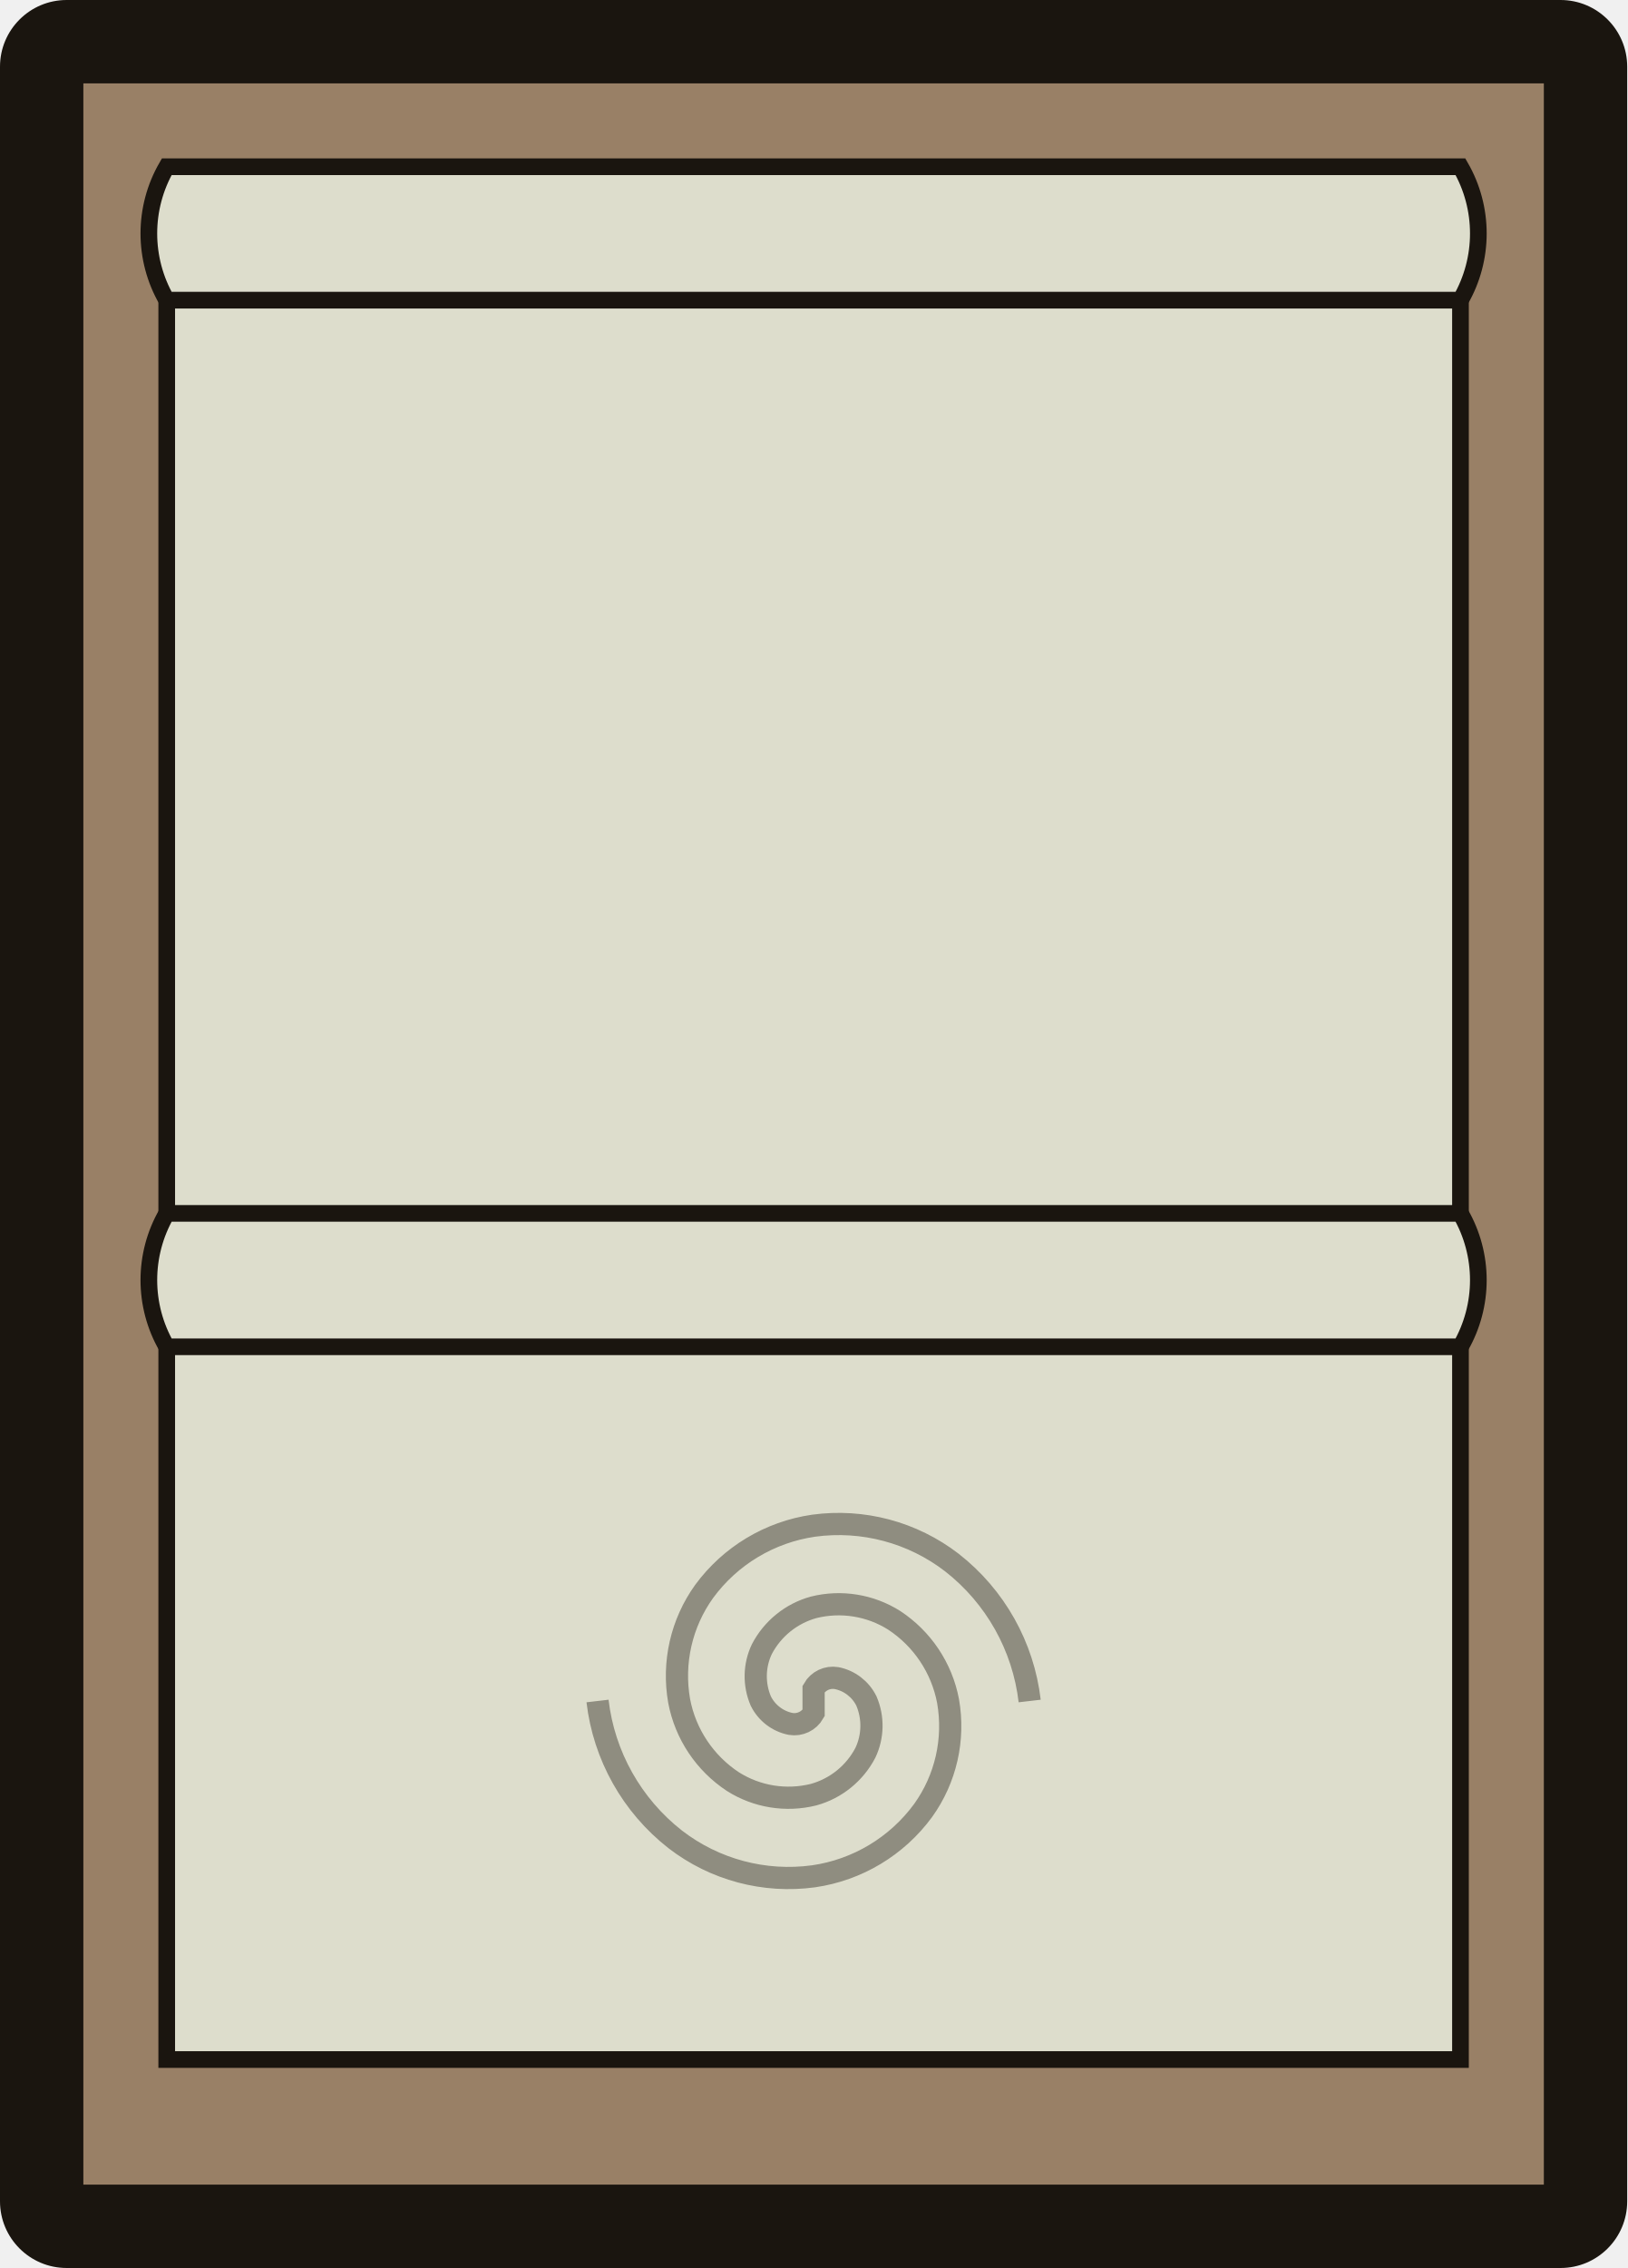
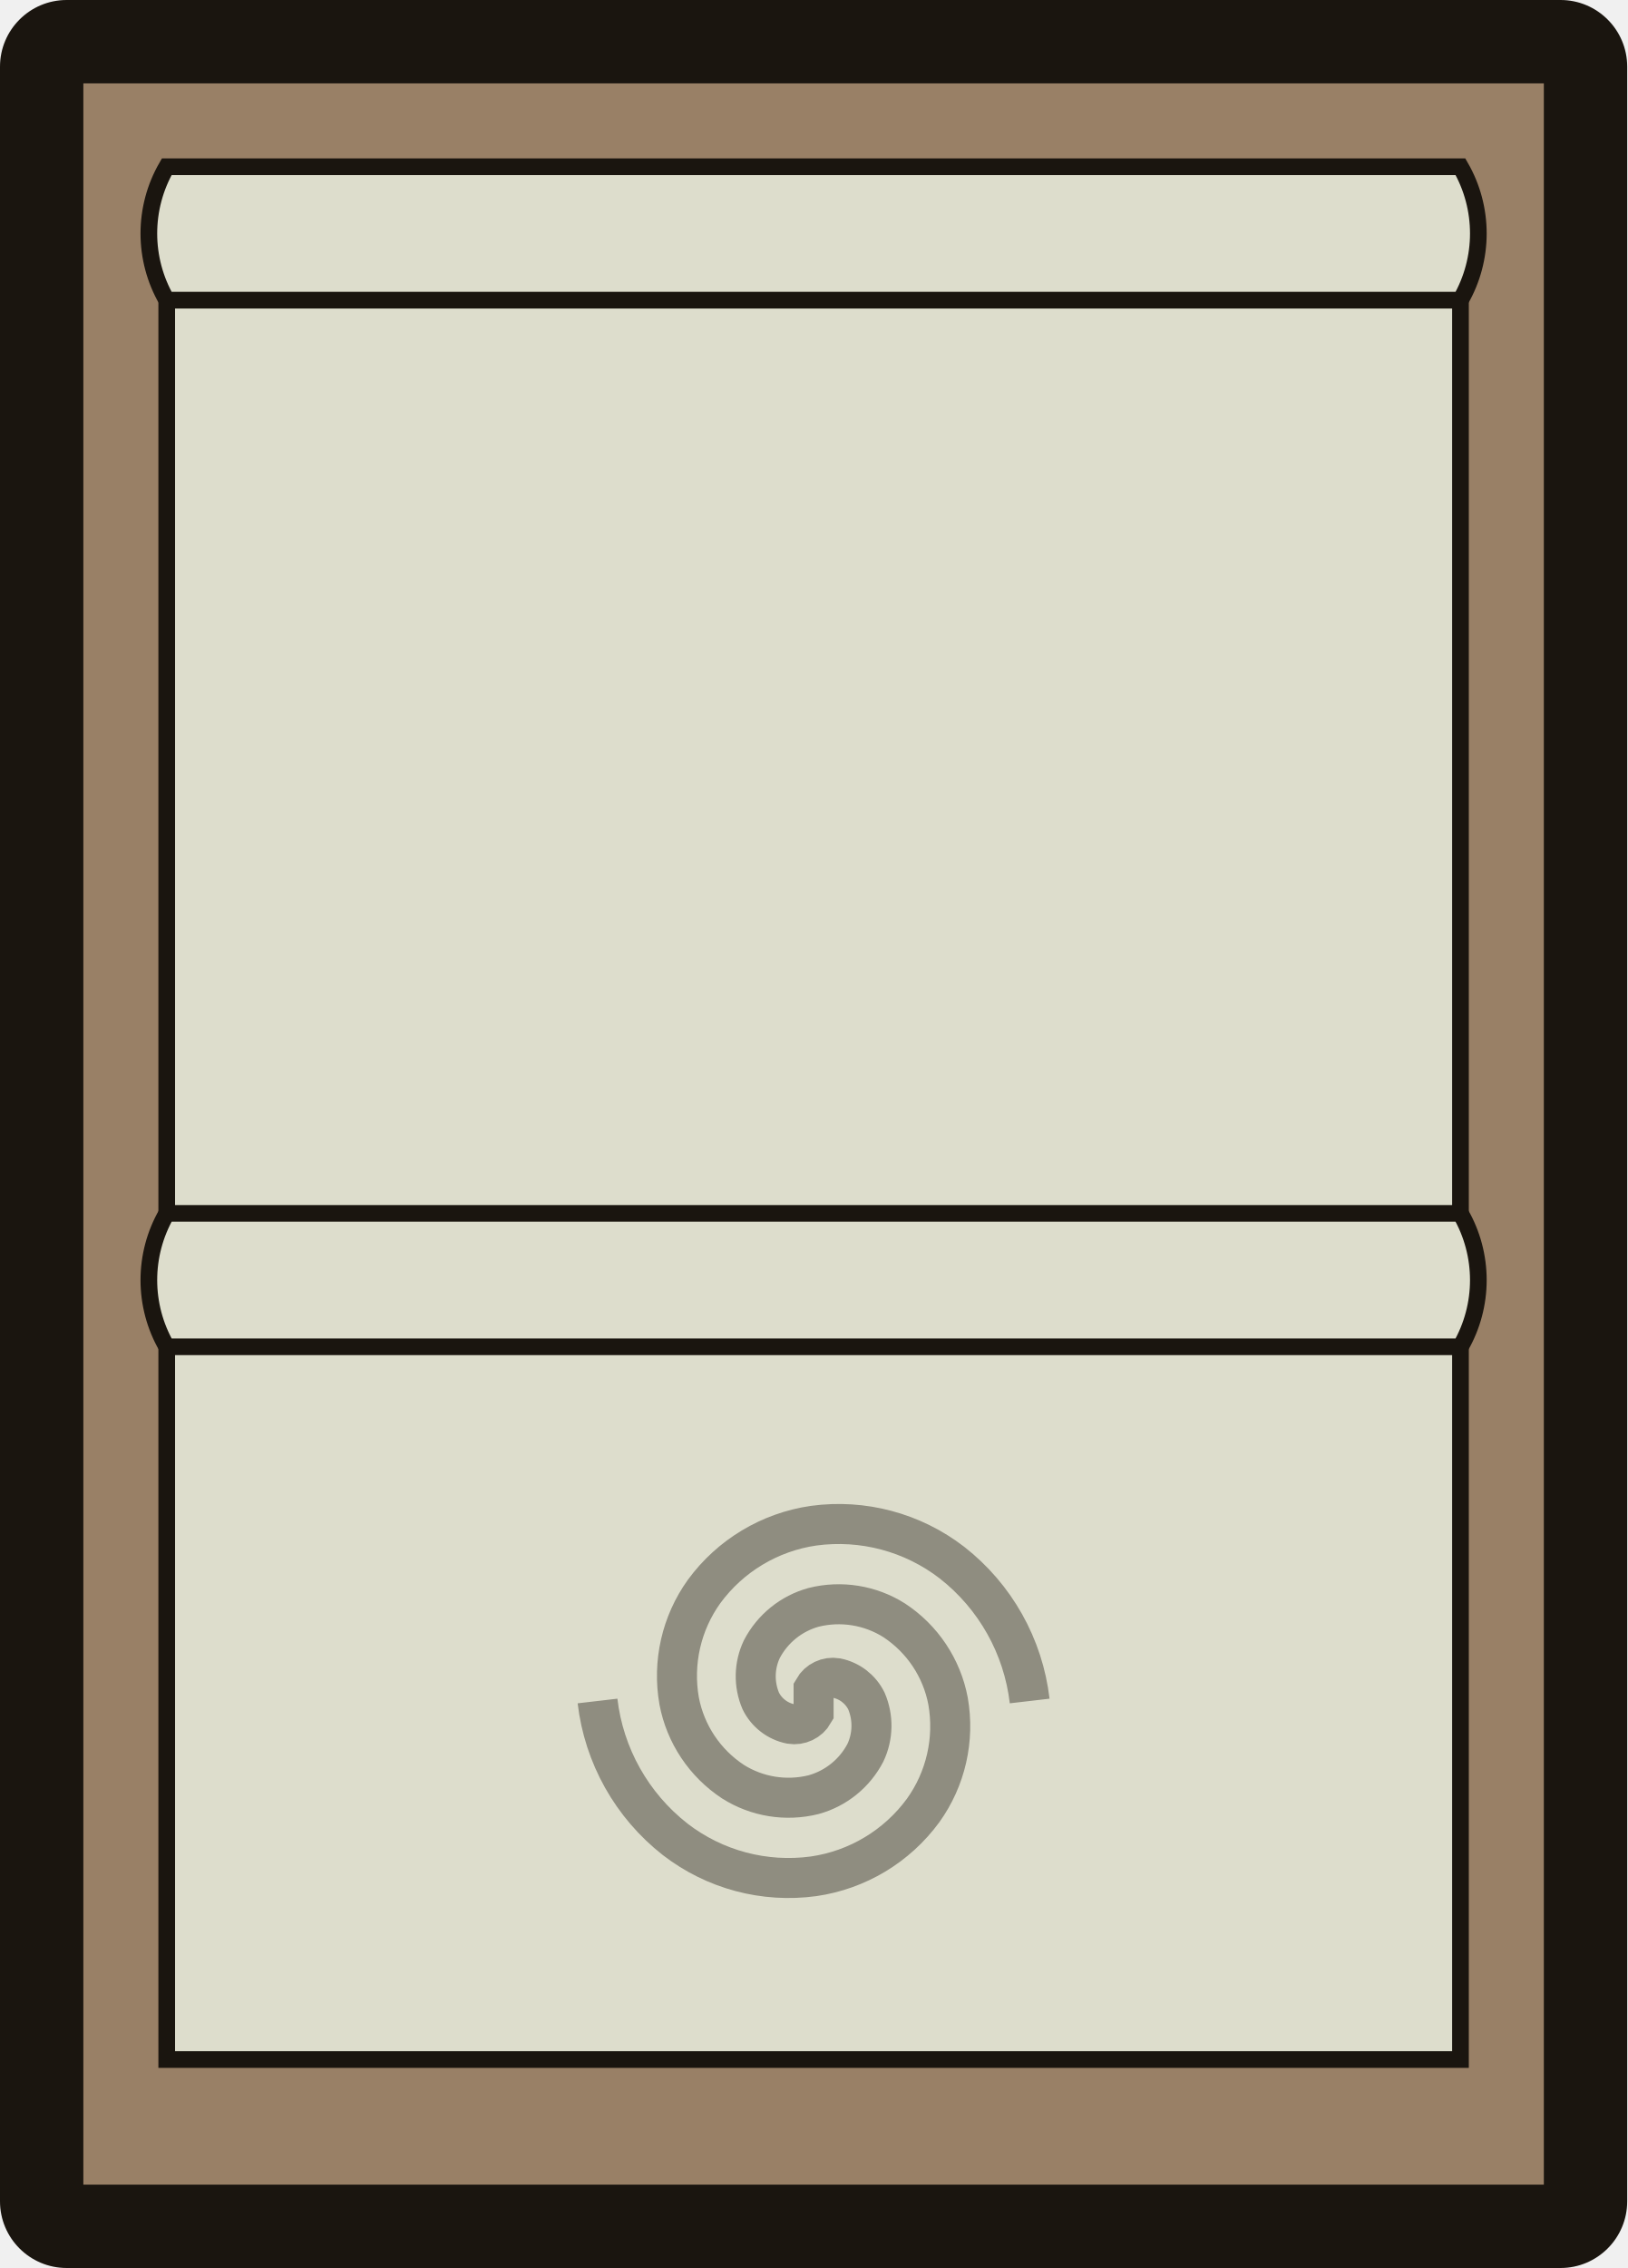
<svg height="1360" width="976">
  <rect x="0" y="0" width="976" height="1360" rx="40" fill="#1a150f" />
  <rect x="50" y="50" width="876" height="1260" rx="0" fill="#998066" />
  <mask id="bodymask" mask-type="luminance">
    <rect x="50" y="50" width="876" height="1260" rx="0" fill="white" />
  </mask>
  <rect x="100" y="150" width="776" height="1085.0" rx="0" style="fill:#ddddcc;stroke:#1a150f;stroke-width:10.0" />
  <path d="M100 100 L 876 100 A 80 80 0 0 1 876 180 L 100 180 A 80 80 0 0 1 100 100 Z" style="fill:#ddddcc;stroke:#1a150f;stroke-width:10.0" />
  <path d="M100 727.6 L 876 727.6 A 80 80 0 0 1 876 807.6 L 100 807.6 A 80 80 0 0 1 100 727.6 Z" style="fill:#ddddcc;stroke:#1a150f;stroke-width:10.0" />
-   <path d="M617.6, 1020.0A 123.48 123.48 0 0 0 570.986 937.014A 111.24 111.24 0 0 0 488.0 914.88A 99.0 99.0 0 0 0 422.324 954.324A 86.76 86.76 0 0 0 407.36 1020.0A 74.52 74.52 0 0 0 439.634 1068.366A 62.28 62.28 0 0 0 488.0 1076.16A 50.04 50.04 0 0 0 519.056 1051.056A 37.8 37.8 0 0 0 519.68 1020.0A 25.56 25.56 0 0 0 501.746 1006.254A 13.32 13.32 0 0 0 488.0 1012.8L488, 1020.0" stroke="#8f8d80" stroke-width="13.32" fill="none" mask="url(#bodymask)" />
-   <path d="M358.4, 1020.0A 123.48 123.48 0 0 0 405.014 1102.986A 111.24 111.24 0 0 0 488.0 1125.12A 99.0 99.0 0 0 0 553.676 1085.676A 86.76 86.76 0 0 0 568.64 1020.0A 74.52 74.52 0 0 0 536.366 971.634A 62.28 62.28 0 0 0 488.0 963.84A 50.04 50.04 0 0 0 456.944 988.944A 37.8 37.8 0 0 0 456.32 1020.0A 25.56 25.56 0 0 0 474.254 1033.746A 13.32 13.32 0 0 0 488.0 1027.2L488, 1020.0" stroke="#8f8d80" stroke-width="13.32" fill="none" mask="url(#bodymask)" />
+   <path d="M617.6, 1020.0A 123.48 123.48 0 0 0 570.986 937.014A 111.24 111.24 0 0 0 488.0 914.88A 99.0 99.0 0 0 0 422.324 954.324A 86.76 86.76 0 0 0 407.36 1020.0A 74.52 74.52 0 0 0 439.634 1068.366A 62.28 62.28 0 0 0 488.0 1076.16A 50.04 50.04 0 0 0 519.056 1051.056A 37.8 37.8 0 0 0 519.68 1020.0A 25.56 25.56 0 0 0 501.746 1006.254A 13.32 13.32 0 0 0 488.0 1012.8L488, 1020.0" stroke="#8f8d80" stroke-width="24.0" fill="none" mask="url(#bodymask)" />
+   <path d="M358.4, 1020.0A 123.48 123.48 0 0 0 405.014 1102.986A 111.24 111.24 0 0 0 488.0 1125.12A 99.0 99.0 0 0 0 553.676 1085.676A 86.76 86.76 0 0 0 568.64 1020.0A 74.52 74.52 0 0 0 536.366 971.634A 62.28 62.28 0 0 0 488.0 963.84A 50.04 50.04 0 0 0 456.944 988.944A 37.8 37.8 0 0 0 456.32 1020.0A 25.56 25.56 0 0 0 474.254 1033.746A 13.32 13.32 0 0 0 488.0 1027.2L488, 1020.0" stroke="#8f8d80" stroke-width="24.0" fill="none" mask="url(#bodymask)" />
</svg>
